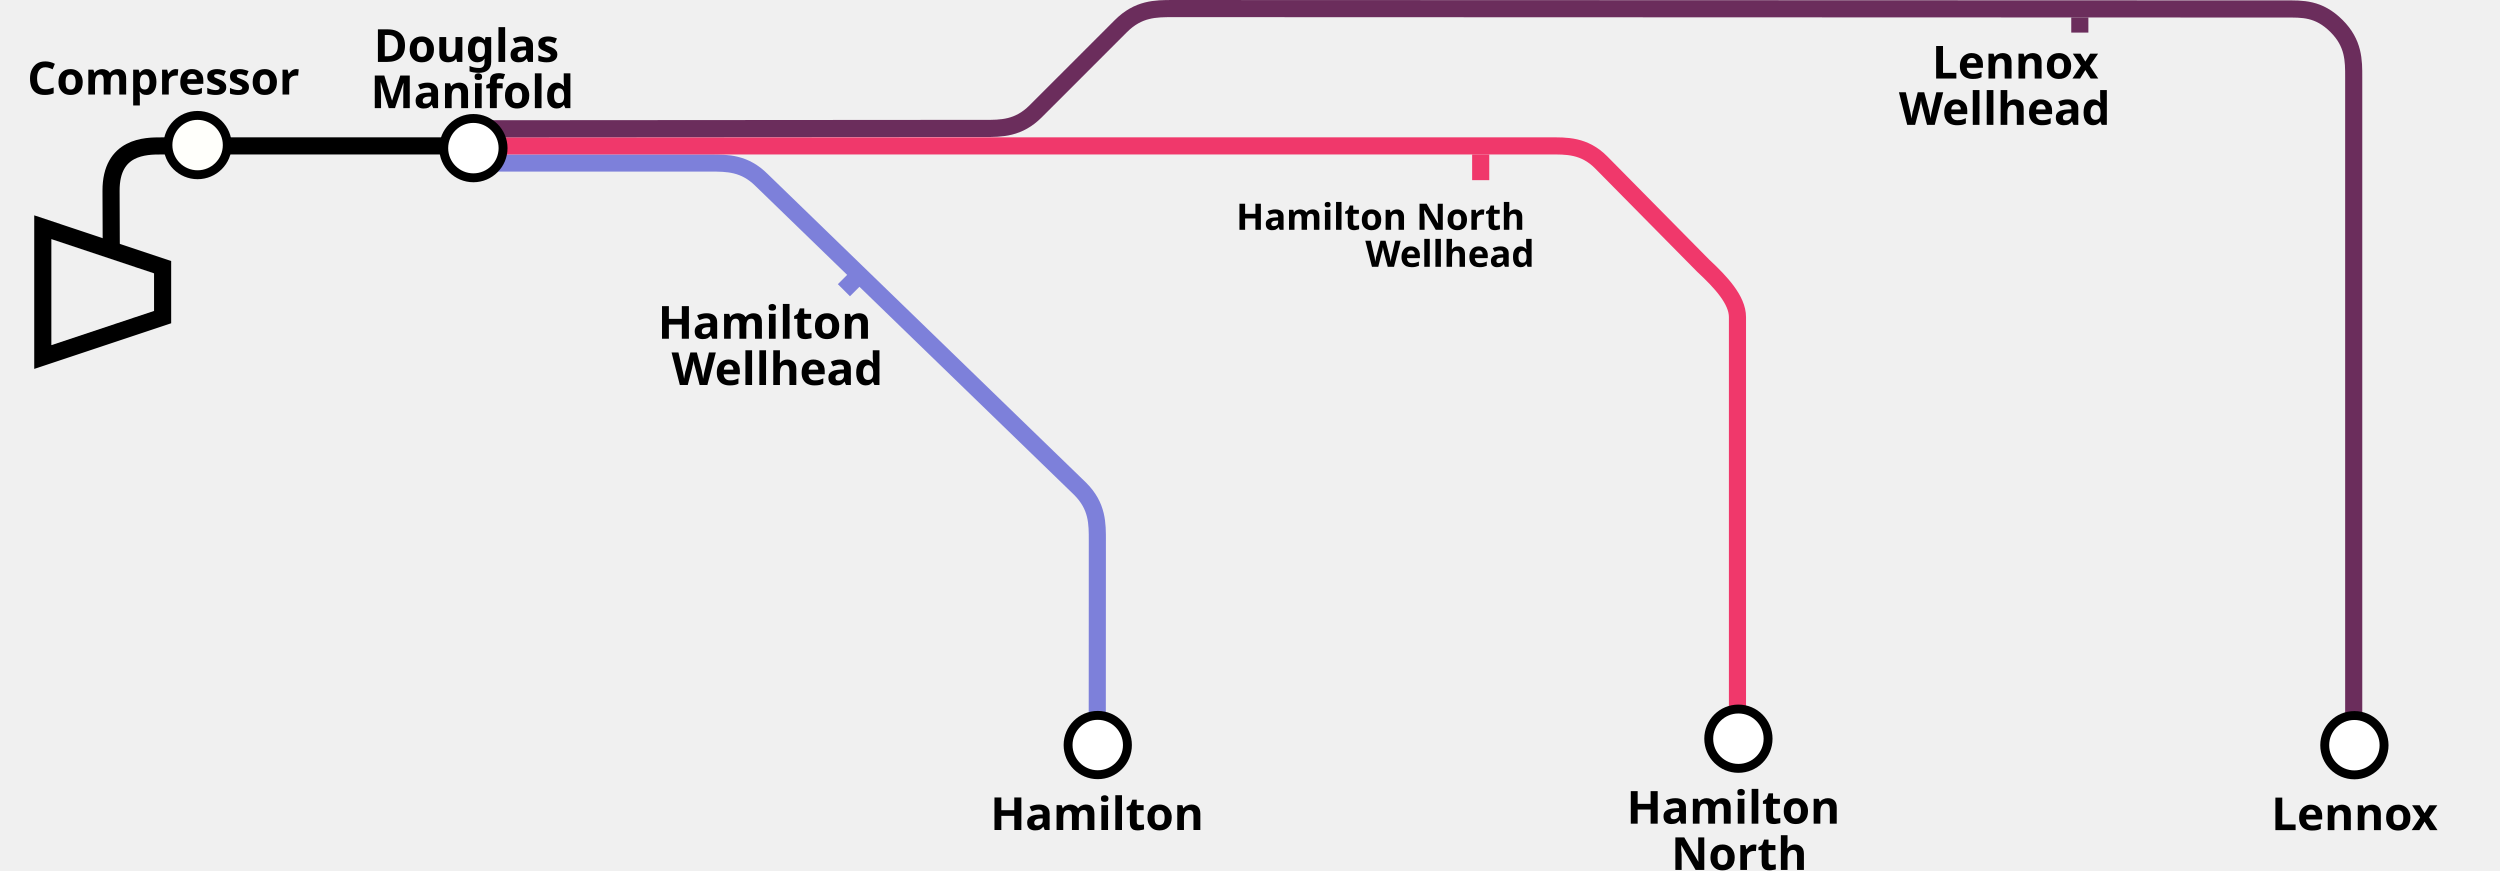
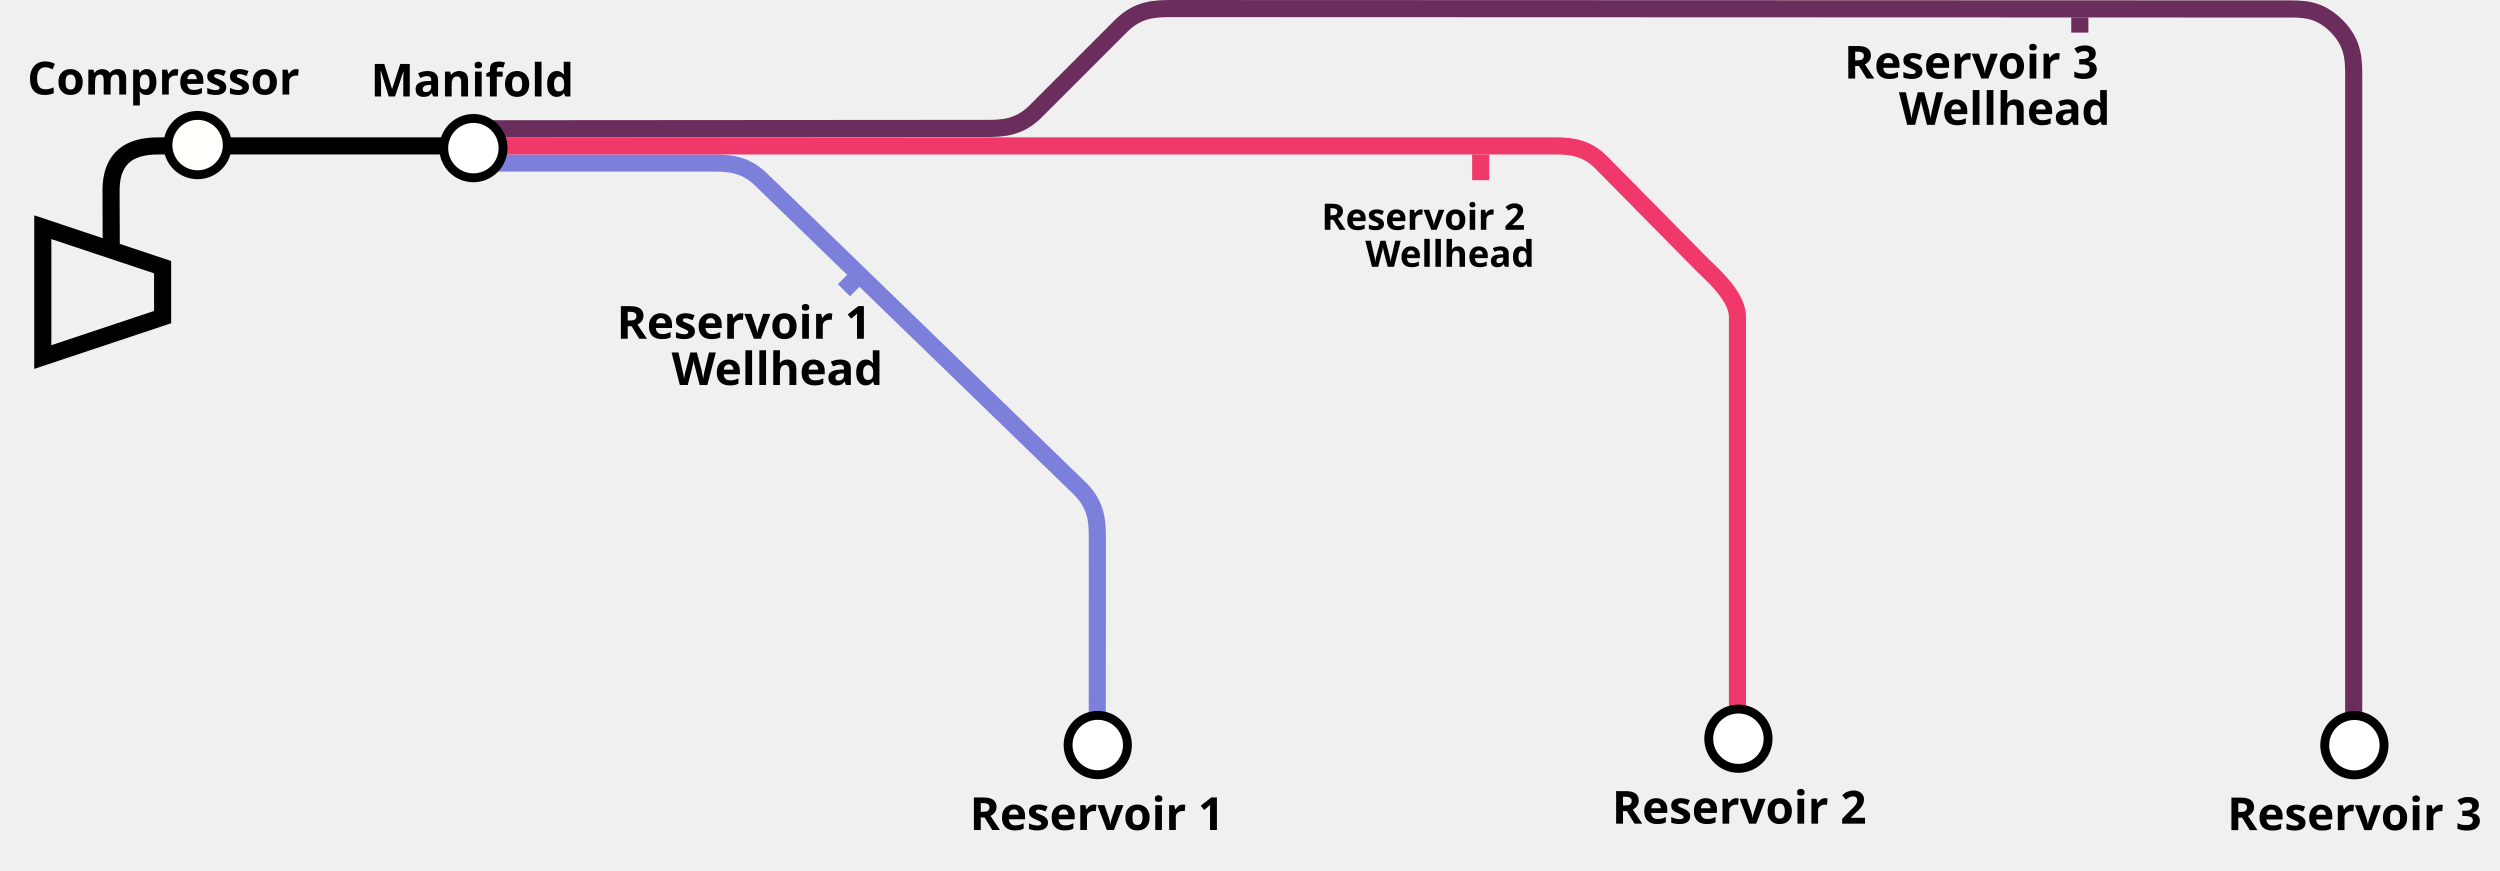
<svg xmlns="http://www.w3.org/2000/svg" viewBox="0 0 193.207 67.264" font-family="Raleway">
  <text x="89.546" y="30.816" font-weight="700" font-size="3.528" stroke-width="0.265" transform="translate(-21.299 -4.636)">
-     <tspan x="89.546" y="30.816" text-anchor="end">Hamilton</tspan>
+     <tspan x="89.546" y="30.816" text-anchor="end">Reservoir 1</tspan>
    <tspan x="89.546" y="34.391" text-anchor="end">Wellhead</tspan>
  </text>
  <g fill="none" stroke="#7d80da" stroke-width="1.323">
    <path class="path reverse-anim" d="M84.8 56.296l.006-14.493c0-1.336.025-2.673-1.33-4.028L58.87 13.925C57.547 12.6 56.224 12.6 54.9 12.6H36.38M66.013 21.636l-.793.793h0" />
  </g>
  <g transform="translate(-11.274 -4.636)">
    <circle cx="96.112" cy="62.215" fill="#fff" stroke="#000" stroke-width="0.688" stroke-linecap="round" r="2.293" />
    <text style="line-height:1.25" x="96.058" y="68.781" font-weight="700" font-size="3.528" stroke-width="0.265">
-       <tspan x="96.058" y="68.781" text-anchor="middle">Hamilton</tspan>
+       <tspan x="96.058" y="68.781" text-anchor="middle">Reservoir 1</tspan>
    </text>
  </g>
  <text x="119.251" y="22.888" font-weight="700" font-size="2.822" stroke-width="0.265" transform="translate(-.661 -5.127)">
-     <tspan x="119.251" y="22.888" text-anchor="end">Hamilton North</tspan>
+     <tspan x="119.251" y="22.888" text-anchor="end">Reservoir 2</tspan>
    <tspan x="119.251" y="25.748" text-anchor="end">Wellhead</tspan>
  </text>
  <path class="path" d="m 36.38,11.277 h 83.344 c 1.33,-0.006 2.716,-0.049 4.03,1.283 l 7.876,7.977 c 1.376,1.282 2.646,2.646 2.646,3.97 v 31.75" fill="none" stroke="#f0386b" stroke-width="1.323" />
  <path d="M 114.432,13.923 V 11.935" fill="none" stroke="#f0386b" stroke-width="1.323" />
  <g transform="translate(-2.632 -5.127)">
    <circle cx="136.981" cy="62.216" fill="#fff" stroke="#000" stroke-width="0.688" stroke-linecap="round" r="2.293" />
    <text x="137.049" y="68.781" font-weight="700" font-size="3.528" stroke-width="0.265">
-       <tspan x="137.049" y="68.781" text-anchor="middle">Hamilton</tspan>
-       <tspan x="137.049" y="72.356" text-anchor="middle">North</tspan>
+       <tspan x="137.049" y="68.781" text-anchor="middle">Reservoir 2</tspan>
    </text>
  </g>
  <text x="142.598" y="10.698" font-weight="700" font-size="3.528" stroke-width="0.265" transform="translate(20.505 -4.625)">
-     <tspan x="142.598" y="10.698" text-anchor="end">Lennox</tspan>
+     <tspan x="142.598" y="10.698" text-anchor="end">Reservoir 3</tspan>
    <tspan x="142.598" y="14.273" text-anchor="end">Wellhead</tspan>
  </text>
  <path class="path reverse-anim" d="M181.901 57.579V5.985c.005-1.32 0-2.646-1.323-3.969C179.19.628 177.932.694 176.61.694c0 0-85.036-.035-85.988-.032-1.324.004-2.647.004-4.002 1.36l-6.583 6.582c-1.322 1.323-2.645 1.323-3.968 1.323h-3.969l-35.719.027" fill="none" stroke="#6b2d5c" stroke-width="1.323" />
  <g transform="translate(20.505 -4.625)">
    <circle cx="161.449" cy="62.216" fill="#fff" stroke="#000" stroke-width="0.688" stroke-linecap="round" r="2.293" />
    <text x="161.464" y="68.781" font-weight="700" font-size="3.528" stroke-width="0.265">
-       <tspan x="161.464" y="68.781" text-anchor="middle">Lennox</tspan>
+       <tspan x="161.464" y="68.781" text-anchor="middle">Reservoir 3</tspan>
    </text>
  </g>
  <path d="M160.734 1.345v1.174" fill="none" stroke="#6b2d5c" stroke-width="1.323" />
  <g>
    <path class="path" d="M8.599 19.214l-.017-4.463c-.014-3.474 2.713-3.474 3.874-3.474H36.38" fill="none" stroke="#000" stroke-width="1.323" />
    <g transform="translate(-11.134 -4.614)">
      <circle cx="26.405" cy="15.826" fill="#fffffb" stroke="#000" stroke-width="0.688" stroke-linecap="round" r="2.293" />
      <text style="line-height:1.25" x="23.768" y="11.923" font-weight="700" font-size="3.528" stroke-width="0.265">
        <tspan x="23.768" y="11.923" text-anchor="middle">Compressor</tspan>
      </text>
    </g>
    <g transform="translate(-34.821 -4.465)">
      <circle cx="71.406" cy="15.913" fill="#fff" stroke="#000" stroke-width="0.688" stroke-linecap="round" r="2.293" />
      <text x="71.328" y="9.249" font-weight="700" font-size="3.528" stroke-width="0.265">
-         <tspan x="71.328" y="9.249" text-anchor="middle">Douglas</tspan>
-         <tspan x="71.328" y="12.823" text-anchor="middle">Manifold</tspan>
+         <tspan x="71.328" y="11.923" text-anchor="middle">Manifold</tspan>
      </text>
    </g>
    <path d="M3.307 17.56l9.26 3.088v3.858l-9.26 3.087z" fill="none" stroke="#000" stroke-width="1.323" />
  </g>
</svg>
